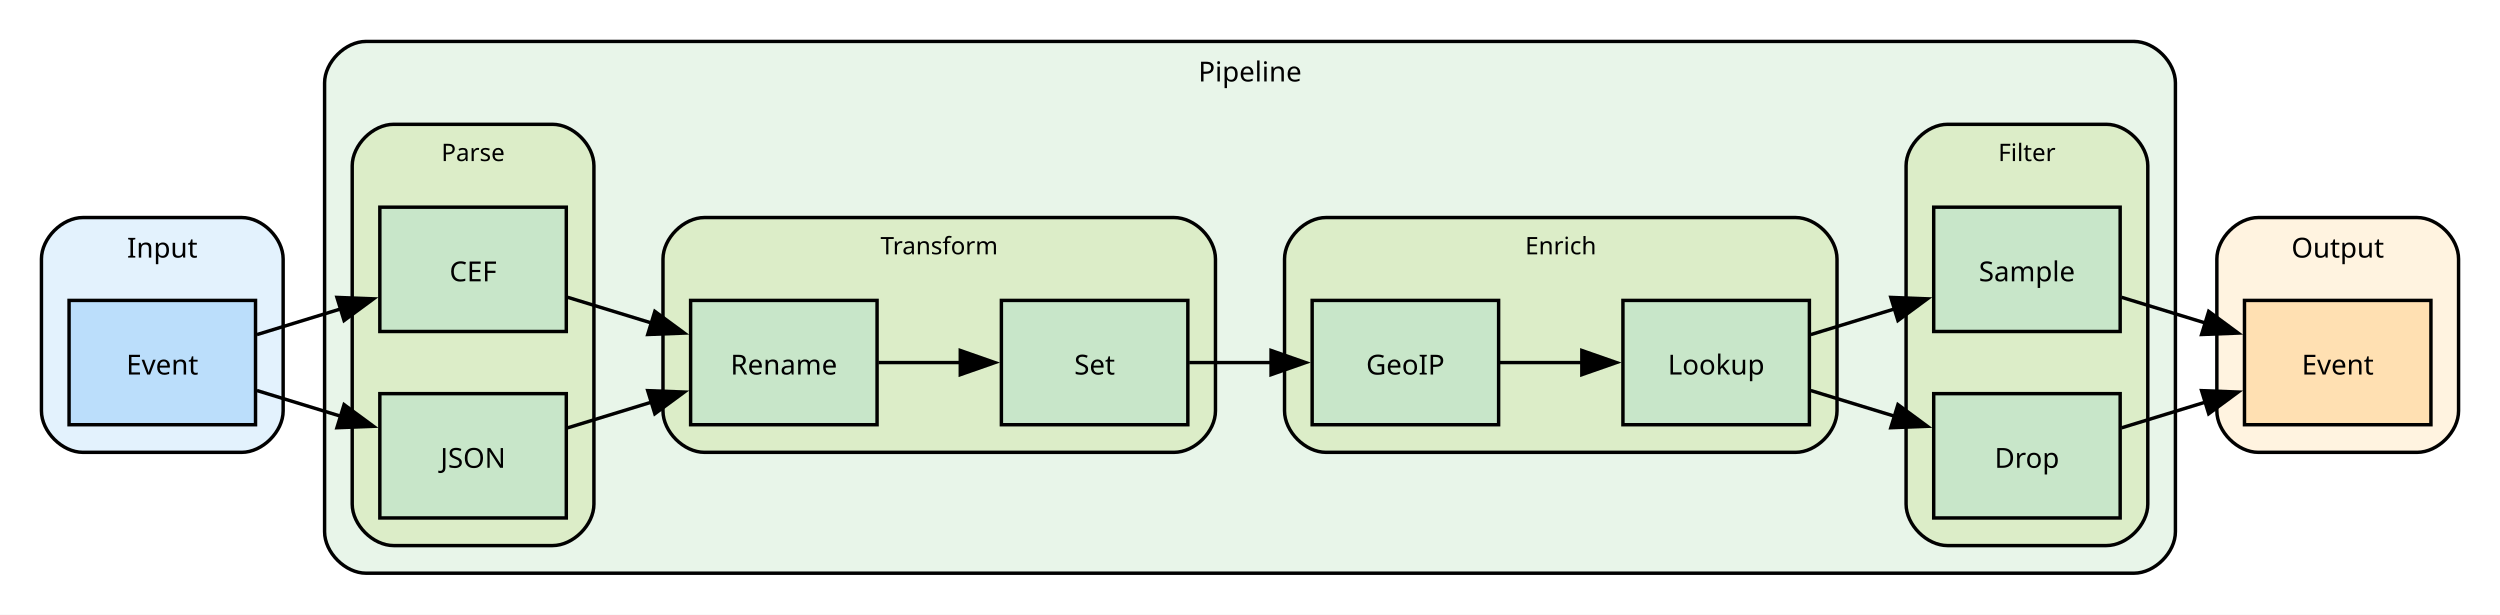
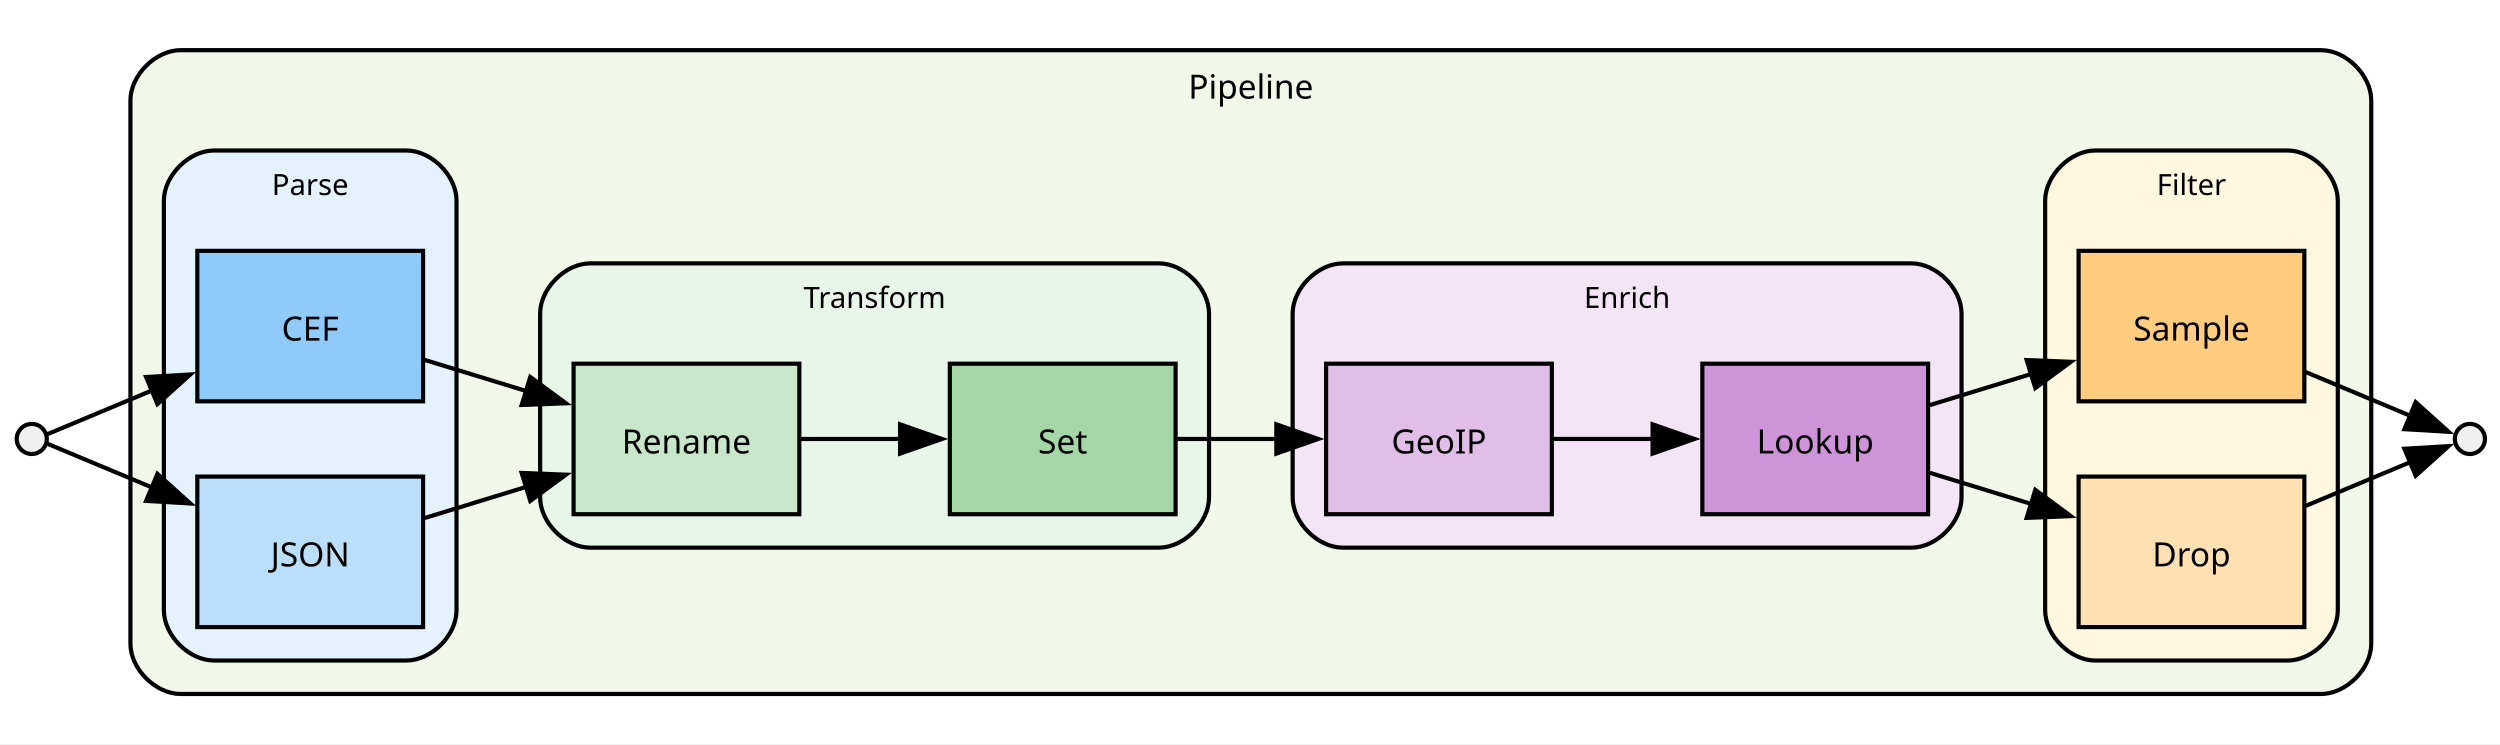
- <svg xmlns="http://www.w3.org/2000/svg" width="724pt" height="178pt" viewBox="0.00 0.00 724.00 178.00">
+ <svg xmlns="http://www.w3.org/2000/svg" width="598pt" height="178pt" viewBox="0.00 0.00 598.00 178.00">
  <g id="graph0" class="graph" transform="scale(1 1) rotate(0) translate(4 174)">
-     <polygon fill="white" stroke="none" points="-4,4 -4,-174 720,-174 720,4 -4,4" />
+     <polygon fill="white" stroke="none" points="-4,4 -4,-174 594.4,-174 594.4,4 -4,4" />
    <g id="clust1" class="cluster">
-       <path fill="#e3f2fd" stroke="black" d="M20,-43C20,-43 66,-43 66,-43 72,-43 78,-49 78,-55 78,-55 78,-99 78,-99 78,-105 72,-111 66,-111 66,-111 20,-111 20,-111 14,-111 8,-105 8,-99 8,-99 8,-55 8,-55 8,-49 14,-43 20,-43" />
-       <text xml:space="preserve" text-anchor="middle" x="43" y="-99.4" font-family="Calibri" font-size="8.00">Input</text>
+       <path fill="#f1f8e9" stroke="black" d="M39.2,-8C39.2,-8 551.2,-8 551.2,-8 557.2,-8 563.2,-14 563.2,-20 563.2,-20 563.2,-150 563.2,-150 563.2,-156 557.2,-162 551.2,-162 551.2,-162 39.2,-162 39.2,-162 33.2,-162 27.2,-156 27.2,-150 27.2,-150 27.2,-20 27.2,-20 27.2,-14 33.2,-8 39.2,-8" />
+       <text xml:space="preserve" text-anchor="middle" x="295.2" y="-150.4" font-family="Calibri" font-size="8.00">Pipeline</text>
    </g>
    <g id="clust2" class="cluster">
-       <path fill="#e8f5e9" stroke="black" d="M102,-8C102,-8 614,-8 614,-8 620,-8 626,-14 626,-20 626,-20 626,-150 626,-150 626,-156 620,-162 614,-162 614,-162 102,-162 102,-162 96,-162 90,-156 90,-150 90,-150 90,-20 90,-20 90,-14 96,-8 102,-8" />
-       <text xml:space="preserve" text-anchor="middle" x="358" y="-150.4" font-family="Calibri" font-size="8.00">Pipeline</text>
+       <path fill="#e3f2fd" stroke="black" d="M47.2,-16C47.2,-16 93.2,-16 93.2,-16 99.2,-16 105.2,-22 105.2,-28 105.2,-28 105.2,-126 105.2,-126 105.2,-132 99.2,-138 93.2,-138 93.2,-138 47.2,-138 47.2,-138 41.2,-138 35.2,-132 35.2,-126 35.2,-126 35.2,-28 35.2,-28 35.2,-22 41.2,-16 47.2,-16" />
+       <text xml:space="preserve" text-anchor="middle" x="70.2" y="-127.35" font-family="Calibri" font-size="7.00">Parse</text>
    </g>
    <g id="clust3" class="cluster">
-       <path fill="#dcedc8" stroke="black" d="M110,-16C110,-16 156,-16 156,-16 162,-16 168,-22 168,-28 168,-28 168,-126 168,-126 168,-132 162,-138 156,-138 156,-138 110,-138 110,-138 104,-138 98,-132 98,-126 98,-126 98,-28 98,-28 98,-22 104,-16 110,-16" />
-       <text xml:space="preserve" text-anchor="middle" x="133" y="-127.35" font-family="Calibri" font-size="7.00">Parse</text>
+       <path fill="#e8f5e9" stroke="black" d="M137.2,-43C137.2,-43 273.2,-43 273.2,-43 279.2,-43 285.2,-49 285.2,-55 285.2,-55 285.2,-99 285.2,-99 285.2,-105 279.2,-111 273.2,-111 273.2,-111 137.2,-111 137.2,-111 131.2,-111 125.2,-105 125.2,-99 125.2,-99 125.2,-55 125.2,-55 125.2,-49 131.2,-43 137.2,-43" />
+       <text xml:space="preserve" text-anchor="middle" x="205.2" y="-100.35" font-family="Calibri" font-size="7.00">Transform</text>
    </g>
    <g id="clust4" class="cluster">
-       <path fill="#dcedc8" stroke="black" d="M200,-43C200,-43 336,-43 336,-43 342,-43 348,-49 348,-55 348,-55 348,-99 348,-99 348,-105 342,-111 336,-111 336,-111 200,-111 200,-111 194,-111 188,-105 188,-99 188,-99 188,-55 188,-55 188,-49 194,-43 200,-43" />
-       <text xml:space="preserve" text-anchor="middle" x="268" y="-100.35" font-family="Calibri" font-size="7.00">Transform</text>
+       <path fill="#f3e5f5" stroke="black" d="M317.2,-43C317.2,-43 453.2,-43 453.2,-43 459.2,-43 465.2,-49 465.2,-55 465.2,-55 465.2,-99 465.2,-99 465.2,-105 459.2,-111 453.2,-111 453.2,-111 317.2,-111 317.2,-111 311.2,-111 305.2,-105 305.2,-99 305.2,-99 305.2,-55 305.2,-55 305.2,-49 311.2,-43 317.2,-43" />
+       <text xml:space="preserve" text-anchor="middle" x="385.2" y="-100.35" font-family="Calibri" font-size="7.00">Enrich</text>
    </g>
    <g id="clust5" class="cluster">
-       <path fill="#dcedc8" stroke="black" d="M380,-43C380,-43 516,-43 516,-43 522,-43 528,-49 528,-55 528,-55 528,-99 528,-99 528,-105 522,-111 516,-111 516,-111 380,-111 380,-111 374,-111 368,-105 368,-99 368,-99 368,-55 368,-55 368,-49 374,-43 380,-43" />
-       <text xml:space="preserve" text-anchor="middle" x="448" y="-100.35" font-family="Calibri" font-size="7.00">Enrich</text>
-     </g>
-     <g id="clust6" class="cluster">
-       <path fill="#dcedc8" stroke="black" d="M560,-16C560,-16 606,-16 606,-16 612,-16 618,-22 618,-28 618,-28 618,-126 618,-126 618,-132 612,-138 606,-138 606,-138 560,-138 560,-138 554,-138 548,-132 548,-126 548,-126 548,-28 548,-28 548,-22 554,-16 560,-16" />
-       <text xml:space="preserve" text-anchor="middle" x="583" y="-127.35" font-family="Calibri" font-size="7.00">Filter</text>
-     </g>
-     <g id="clust7" class="cluster">
-       <path fill="#fff3e0" stroke="black" d="M650,-43C650,-43 696,-43 696,-43 702,-43 708,-49 708,-55 708,-55 708,-99 708,-99 708,-105 702,-111 696,-111 696,-111 650,-111 650,-111 644,-111 638,-105 638,-99 638,-99 638,-55 638,-55 638,-49 644,-43 650,-43" />
-       <text xml:space="preserve" text-anchor="middle" x="673" y="-99.4" font-family="Calibri" font-size="8.00">Output</text>
+       <path fill="#fff8e1" stroke="black" d="M497.2,-16C497.2,-16 543.2,-16 543.2,-16 549.2,-16 555.2,-22 555.2,-28 555.2,-28 555.2,-126 555.2,-126 555.2,-132 549.2,-138 543.2,-138 543.2,-138 497.2,-138 497.2,-138 491.2,-138 485.2,-132 485.2,-126 485.2,-126 485.2,-28 485.2,-28 485.2,-22 491.2,-16 497.2,-16" />
+       <text xml:space="preserve" text-anchor="middle" x="520.2" y="-127.35" font-family="Calibri" font-size="7.00">Filter</text>
    </g>
    <g id="node1" class="node">
-       <polygon fill="#bbdefb" stroke="black" points="70,-87 16,-87 16,-51 70,-51 70,-87" />
-       <text xml:space="preserve" text-anchor="middle" x="43" y="-65.53" font-family="Calibri" font-size="8.00">Event</text>
+       <ellipse fill="#f0f0f0" stroke="black" cx="3.6" cy="-69" rx="3.6" ry="3.6" />
+     </g>
+     <g id="node3" class="node">
+       <polygon fill="#bbdefb" stroke="black" points="97.2,-60 43.2,-60 43.2,-24 97.2,-24 97.2,-60" />
+       <text xml:space="preserve" text-anchor="middle" x="70.2" y="-38.52" font-family="Calibri" font-size="8.00">JSON</text>
+     </g>
+     <g id="edge1" class="edge">
+       <path fill="none" stroke="black" d="M7.38,-67.84C12.01,-65.9 21.87,-61.78 32.37,-57.39" />
+       <polygon fill="black" stroke="black" points="33.65,-60.65 41.53,-53.57 30.95,-54.19 33.65,-60.65" />
+     </g>
+     <g id="node4" class="node">
+       <polygon fill="#90caf9" stroke="black" points="97.2,-114 43.2,-114 43.2,-78 97.2,-78 97.2,-114" />
+       <text xml:space="preserve" text-anchor="middle" x="70.2" y="-92.53" font-family="Calibri" font-size="8.00">CEF</text>
+     </g>
+     <g id="edge2" class="edge">
+       <path fill="none" stroke="black" d="M7.38,-70.16C12.01,-72.1 21.87,-76.22 32.37,-80.61" />
+       <polygon fill="black" stroke="black" points="30.95,-83.81 41.53,-84.43 33.65,-77.35 30.95,-83.81" />
    </g>
    <g id="node2" class="node">
-       <polygon fill="#c8e6c9" stroke="black" points="160,-60 106,-60 106,-24 160,-24 160,-60" />
-       <text xml:space="preserve" text-anchor="middle" x="133" y="-38.52" font-family="Calibri" font-size="8.00">JSON</text>
+       <ellipse fill="#f0f0f0" stroke="black" cx="586.8" cy="-69" rx="3.6" ry="3.6" />
    </g>
-     <g id="edge1" class="edge">
-       <path fill="none" stroke="black" d="M70.4,-60.9C78.06,-58.55 86.57,-55.94 94.76,-53.43" />
-       <polygon fill="black" stroke="black" points="95.64,-56.82 104.17,-50.54 93.58,-50.13 95.64,-56.82" />
-     </g>
-     <g id="node3" class="node">
-       <polygon fill="#c8e6c9" stroke="black" points="160,-114 106,-114 106,-78 160,-78 160,-114" />
-       <text xml:space="preserve" text-anchor="middle" x="133" y="-92.53" font-family="Calibri" font-size="8.00">CEF</text>
-     </g>
-     <g id="edge2" class="edge">
-       <path fill="none" stroke="black" d="M70.4,-77.1C78.06,-79.45 86.57,-82.06 94.76,-84.57" />
-       <polygon fill="black" stroke="black" points="93.58,-87.87 104.17,-87.46 95.64,-81.18 93.58,-87.87" />
-     </g>
-     <g id="node4" class="node">
-       <polygon fill="#c8e6c9" stroke="black" points="250,-87 196,-87 196,-51 250,-51 250,-87" />
-       <text xml:space="preserve" text-anchor="middle" x="223" y="-65.53" font-family="Calibri" font-size="8.00">Rename</text>
+     <g id="node5" class="node">
+       <polygon fill="#c8e6c9" stroke="black" points="187.2,-87 133.2,-87 133.2,-51 187.2,-51 187.2,-87" />
+       <text xml:space="preserve" text-anchor="middle" x="160.2" y="-65.53" font-family="Calibri" font-size="8.00">Rename</text>
    </g>
    <g id="edge3" class="edge">
-       <path fill="none" stroke="black" d="M160.4,-50.1C168.06,-52.45 176.57,-55.06 184.76,-57.57" />
-       <polygon fill="black" stroke="black" points="183.58,-60.87 194.17,-60.46 185.64,-54.18 183.58,-60.87" />
+       <path fill="none" stroke="black" d="M97.6,-50.1C105.26,-52.45 113.77,-55.06 121.96,-57.57" />
+       <polygon fill="black" stroke="black" points="120.78,-60.87 131.37,-60.46 122.84,-54.18 120.78,-60.87" />
    </g>
    <g id="edge4" class="edge">
-       <path fill="none" stroke="black" d="M160.4,-87.9C168.06,-85.55 176.57,-82.94 184.76,-80.43" />
-       <polygon fill="black" stroke="black" points="185.64,-83.82 194.17,-77.54 183.58,-77.13 185.64,-83.82" />
+       <path fill="none" stroke="black" d="M97.6,-87.9C105.26,-85.55 113.77,-82.94 121.96,-80.43" />
+       <polygon fill="black" stroke="black" points="122.84,-83.82 131.37,-77.54 120.78,-77.13 122.84,-83.82" />
    </g>
-     <g id="node5" class="node">
-       <polygon fill="#c8e6c9" stroke="black" points="340,-87 286,-87 286,-51 340,-51 340,-87" />
-       <text xml:space="preserve" text-anchor="middle" x="313" y="-65.53" font-family="Calibri" font-size="8.00">Set</text>
+     <g id="node6" class="node">
+       <polygon fill="#a5d6a7" stroke="black" points="277.2,-87 223.2,-87 223.2,-51 277.2,-51 277.2,-87" />
+       <text xml:space="preserve" text-anchor="middle" x="250.2" y="-65.53" font-family="Calibri" font-size="8.00">Set</text>
    </g>
    <g id="edge5" class="edge">
-       <path fill="none" stroke="black" d="M250.4,-69C257.89,-69 266.18,-69 274.2,-69" />
-       <polygon fill="black" stroke="black" points="274.1,-72.5 284.1,-69 274.1,-65.5 274.1,-72.5" />
+       <path fill="none" stroke="black" d="M187.6,-69C195.09,-69 203.38,-69 211.4,-69" />
+       <polygon fill="black" stroke="black" points="211.3,-72.5 221.3,-69 211.3,-65.5 211.3,-72.5" />
    </g>
-     <g id="node6" class="node">
-       <polygon fill="#c8e6c9" stroke="black" points="430,-87 376,-87 376,-51 430,-51 430,-87" />
-       <text xml:space="preserve" text-anchor="middle" x="403" y="-65.53" font-family="Calibri" font-size="8.00">GeoIP</text>
+     <g id="node7" class="node">
+       <polygon fill="#e1bee7" stroke="black" points="367.2,-87 313.2,-87 313.2,-51 367.2,-51 367.2,-87" />
+       <text xml:space="preserve" text-anchor="middle" x="340.2" y="-65.53" font-family="Calibri" font-size="8.00">GeoIP</text>
    </g>
    <g id="edge6" class="edge">
-       <path fill="none" stroke="black" d="M340.4,-69C347.89,-69 356.18,-69 364.2,-69" />
-       <polygon fill="black" stroke="black" points="364.1,-72.5 374.1,-69 364.1,-65.5 364.1,-72.5" />
+       <path fill="none" stroke="black" d="M277.6,-69C285.09,-69 293.38,-69 301.4,-69" />
+       <polygon fill="black" stroke="black" points="301.3,-72.5 311.3,-69 301.3,-65.5 301.3,-72.5" />
    </g>
-     <g id="node7" class="node">
-       <polygon fill="#c8e6c9" stroke="black" points="520,-87 466,-87 466,-51 520,-51 520,-87" />
-       <text xml:space="preserve" text-anchor="middle" x="493" y="-65.53" font-family="Calibri" font-size="8.00">Lookup</text>
+     <g id="node8" class="node">
+       <polygon fill="#ce93d8" stroke="black" points="457.2,-87 403.2,-87 403.2,-51 457.2,-51 457.2,-87" />
+       <text xml:space="preserve" text-anchor="middle" x="430.2" y="-65.53" font-family="Calibri" font-size="8.00">Lookup</text>
    </g>
    <g id="edge7" class="edge">
-       <path fill="none" stroke="black" d="M430.4,-69C437.89,-69 446.18,-69 454.2,-69" />
-       <polygon fill="black" stroke="black" points="454.1,-72.5 464.1,-69 454.1,-65.5 454.1,-72.5" />
+       <path fill="none" stroke="black" d="M367.6,-69C375.09,-69 383.38,-69 391.4,-69" />
+       <polygon fill="black" stroke="black" points="391.3,-72.5 401.3,-69 391.3,-65.5 391.3,-72.5" />
    </g>
-     <g id="node8" class="node">
-       <polygon fill="#c8e6c9" stroke="black" points="610,-60 556,-60 556,-24 610,-24 610,-60" />
-       <text xml:space="preserve" text-anchor="middle" x="583" y="-38.52" font-family="Calibri" font-size="8.00">Drop</text>
+     <g id="node9" class="node">
+       <polygon fill="#ffe0b2" stroke="black" points="547.2,-60 493.2,-60 493.2,-24 547.2,-24 547.2,-60" />
+       <text xml:space="preserve" text-anchor="middle" x="520.2" y="-38.52" font-family="Calibri" font-size="8.00">Drop</text>
    </g>
    <g id="edge8" class="edge">
-       <path fill="none" stroke="black" d="M520.4,-60.9C528.06,-58.55 536.57,-55.94 544.76,-53.43" />
-       <polygon fill="black" stroke="black" points="545.64,-56.82 554.17,-50.54 543.58,-50.13 545.64,-56.82" />
+       <path fill="none" stroke="black" d="M457.6,-60.9C465.26,-58.55 473.77,-55.94 481.96,-53.43" />
+       <polygon fill="black" stroke="black" points="482.84,-56.82 491.37,-50.54 480.78,-50.13 482.84,-56.82" />
    </g>
-     <g id="node9" class="node">
-       <polygon fill="#c8e6c9" stroke="black" points="610,-114 556,-114 556,-78 610,-78 610,-114" />
-       <text xml:space="preserve" text-anchor="middle" x="583" y="-92.53" font-family="Calibri" font-size="8.00">Sample</text>
+     <g id="node10" class="node">
+       <polygon fill="#ffcc80" stroke="black" points="547.2,-114 493.2,-114 493.2,-78 547.2,-78 547.2,-114" />
+       <text xml:space="preserve" text-anchor="middle" x="520.2" y="-92.53" font-family="Calibri" font-size="8.00">Sample</text>
    </g>
    <g id="edge9" class="edge">
-       <path fill="none" stroke="black" d="M520.4,-77.1C528.06,-79.45 536.57,-82.06 544.76,-84.57" />
-       <polygon fill="black" stroke="black" points="543.58,-87.87 554.17,-87.46 545.64,-81.18 543.58,-87.87" />
-     </g>
-     <g id="node10" class="node">
-       <polygon fill="#ffe0b2" stroke="black" points="700,-87 646,-87 646,-51 700,-51 700,-87" />
-       <text xml:space="preserve" text-anchor="middle" x="673" y="-65.53" font-family="Calibri" font-size="8.00">Event</text>
+       <path fill="none" stroke="black" d="M457.6,-77.1C465.26,-79.45 473.77,-82.06 481.96,-84.57" />
+       <polygon fill="black" stroke="black" points="480.78,-87.87 491.37,-87.46 482.84,-81.18 480.78,-87.87" />
    </g>
    <g id="edge10" class="edge">
-       <path fill="none" stroke="black" d="M610.4,-50.1C618.06,-52.45 626.57,-55.06 634.76,-57.57" />
-       <polygon fill="black" stroke="black" points="633.58,-60.87 644.17,-60.46 635.64,-54.18 633.58,-60.87" />
+       <path fill="none" stroke="black" d="M547.48,-52.98C556.1,-56.59 565.32,-60.44 572.55,-63.46" />
+       <polygon fill="black" stroke="black" points="571.13,-66.66 581.71,-67.29 573.83,-60.2 571.13,-66.66" />
    </g>
    <g id="edge11" class="edge">
-       <path fill="none" stroke="black" d="M610.4,-87.9C618.06,-85.55 626.57,-82.94 634.76,-80.43" />
-       <polygon fill="black" stroke="black" points="635.64,-83.82 644.17,-77.54 633.58,-77.13 635.64,-83.82" />
+       <path fill="none" stroke="black" d="M547.48,-85.02C556.1,-81.41 565.32,-77.56 572.55,-74.54" />
+       <polygon fill="black" stroke="black" points="573.83,-77.8 581.71,-70.71 571.13,-71.34 573.83,-77.8" />
    </g>
  </g>
</svg>
